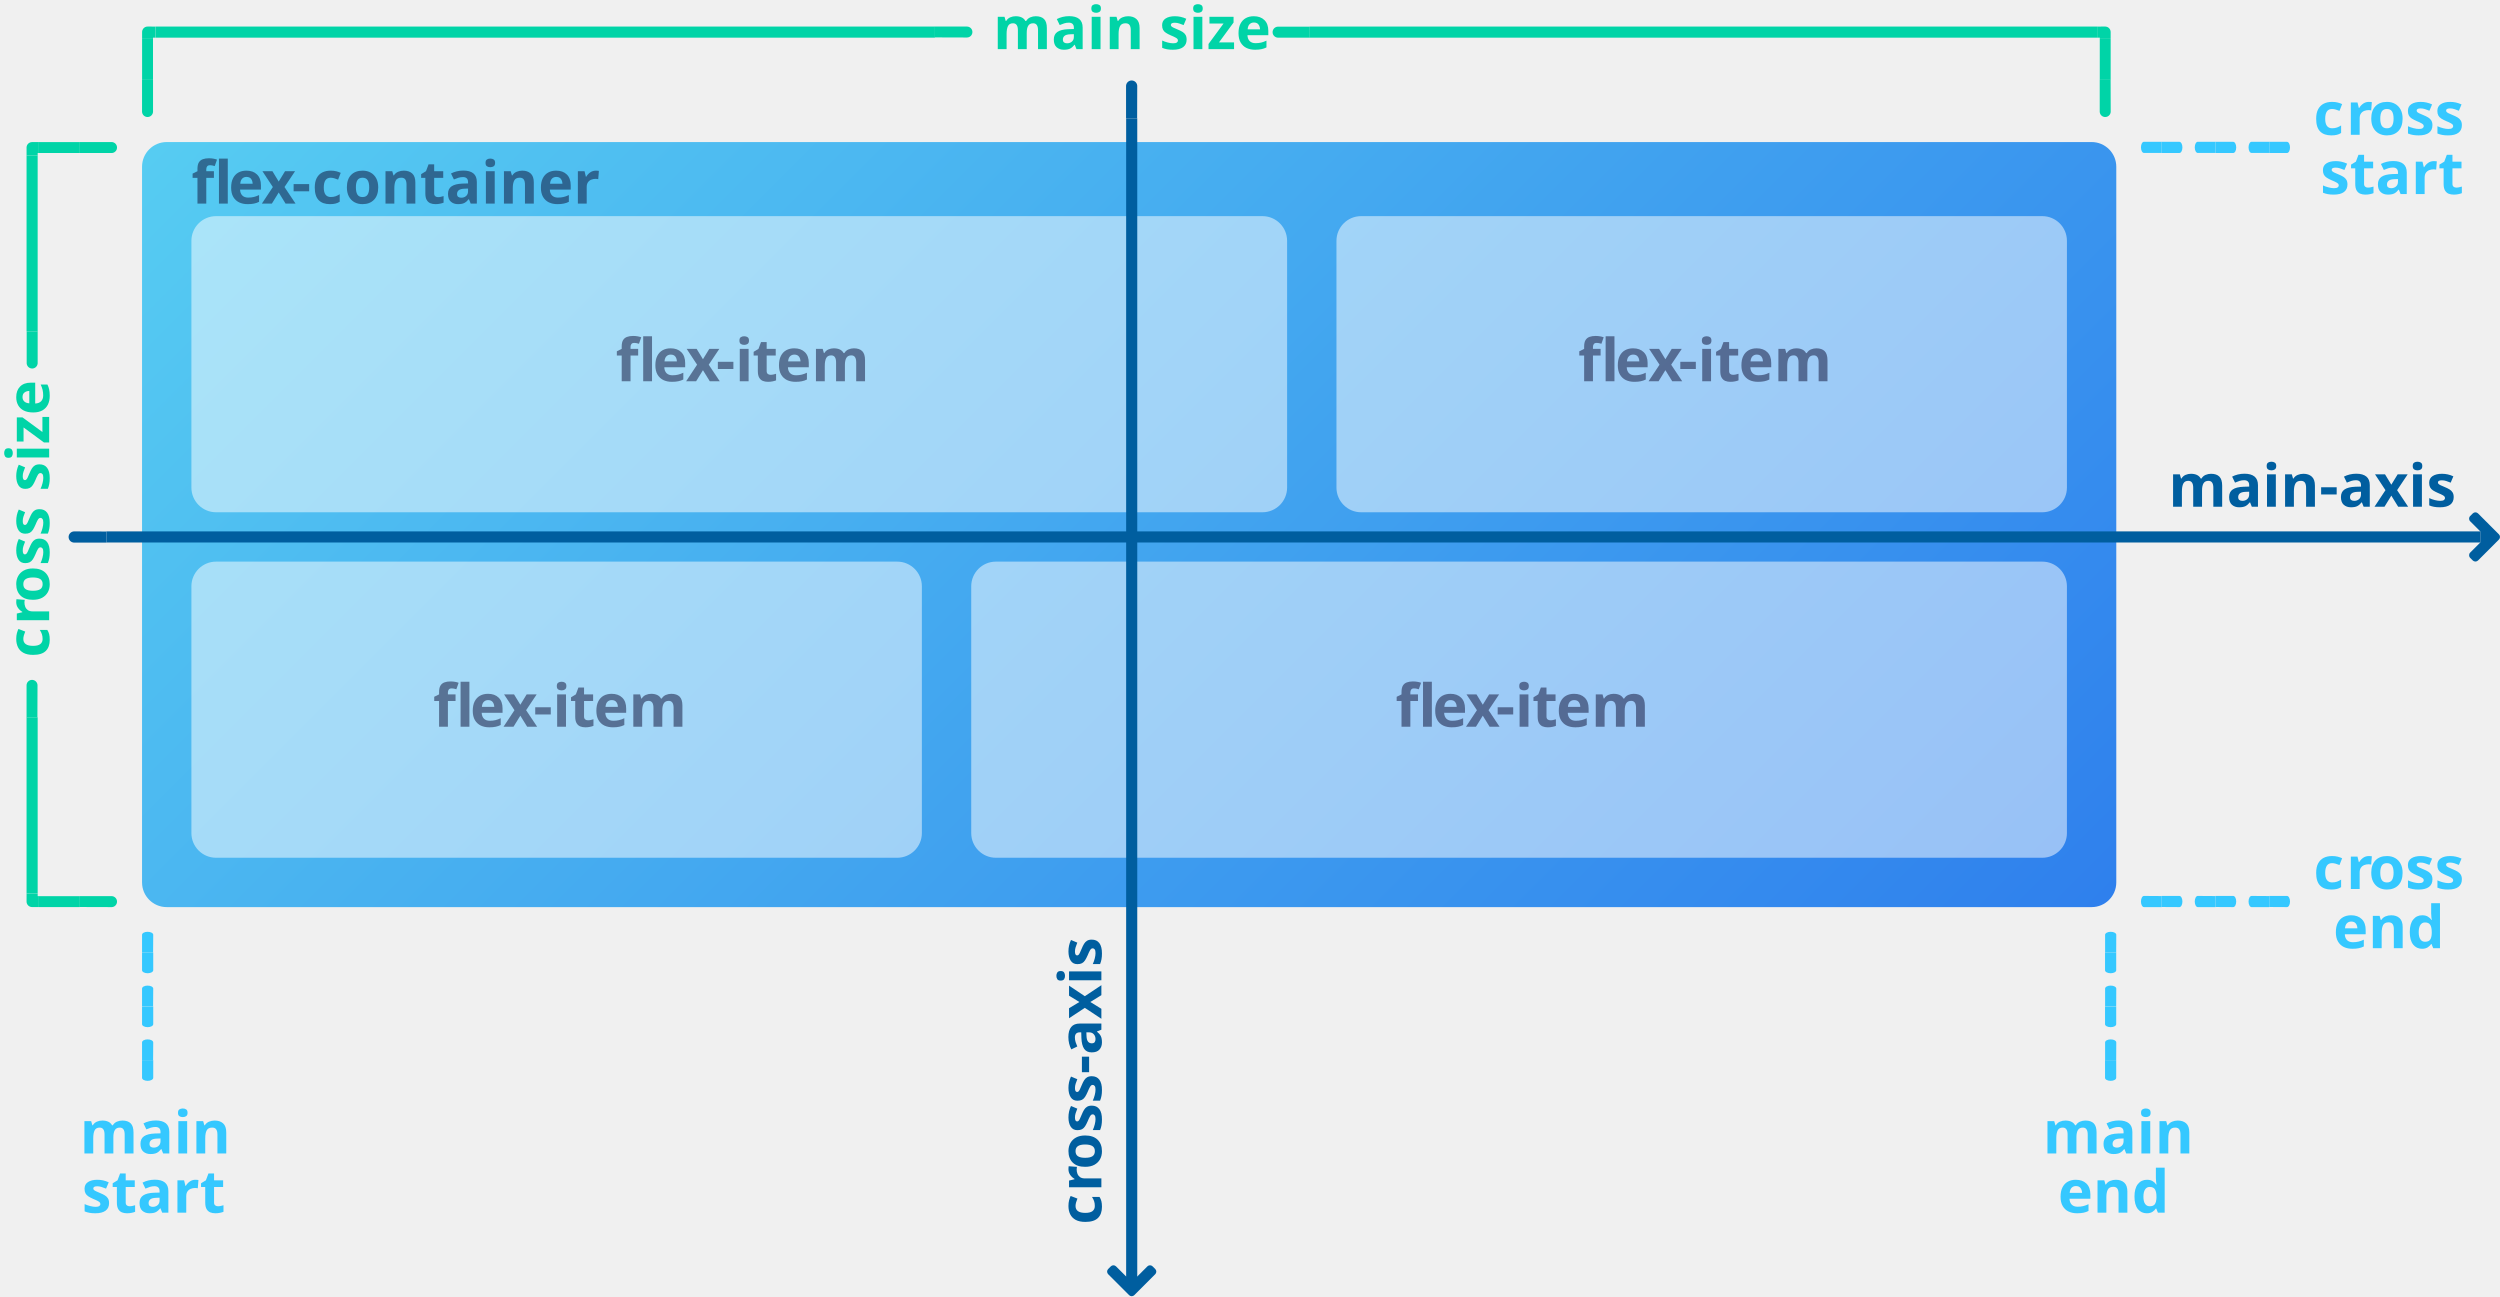
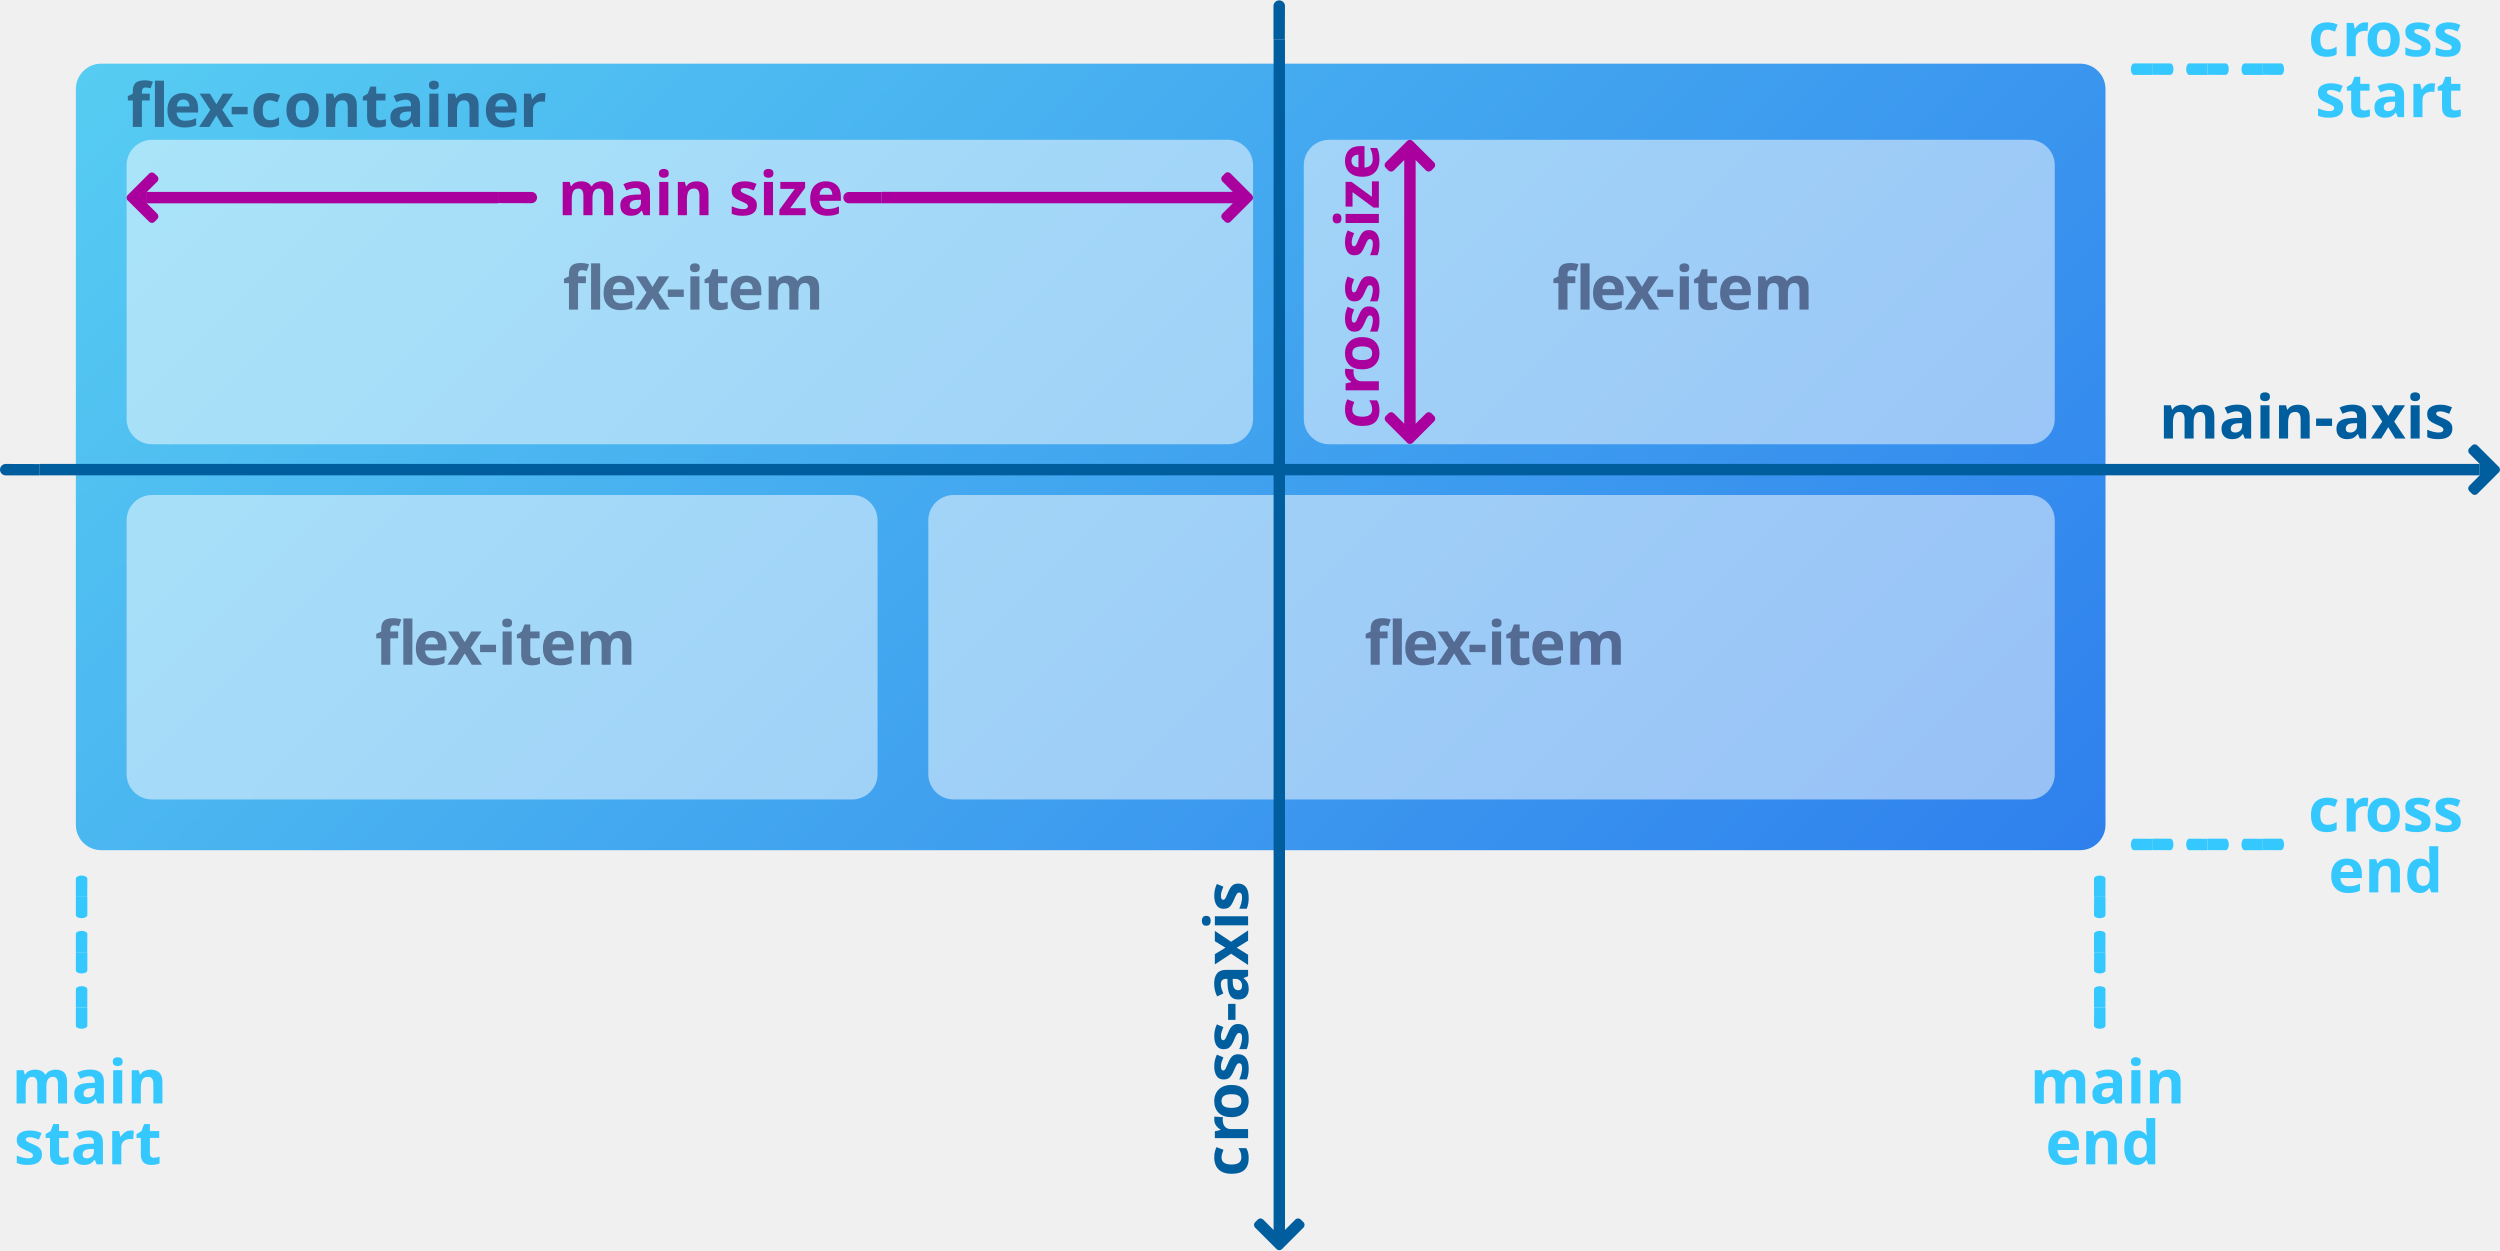
- <svg xmlns="http://www.w3.org/2000/svg" viewBox="0 0 1013.05 525.25">
+ <svg xmlns="http://www.w3.org/2000/svg" viewBox="0 0 985.4 492.78">
  <defs>
-     <style>.cls-1{fill:url(#Безымянный_градиент_18);}.cls-2,.cls-6{opacity:0.5;}.cls-10,.cls-11,.cls-2,.cls-8{font-size:24px;font-family:CeraRoundPro-Bold, Cera Round Pro;font-weight:700;}.cls-2{fill:#0b0c32;}.cls-3{letter-spacing:-0.01em;}.cls-4{letter-spacing:-0.02em;}.cls-5{letter-spacing:-0.01em;}.cls-6{fill:#fff;}.cls-7,.cls-8{fill:#005e9f;}.cls-10,.cls-9{fill:#35c8ff;}.cls-11,.cls-12{fill:#00d4a7;}</style>
-     <linearGradient id="Безымянный_градиент_18" x1="732.14" y1="487.15" x2="182.98" y2="-62.01" gradientUnits="userSpaceOnUse">
+     <style>.cls-1{fill:url(#Безымянный_градиент_18);}.cls-2,.cls-6{opacity:0.5;}.cls-10,.cls-11,.cls-2,.cls-8{font-size:24px;font-family:CeraRoundPro-Bold, Cera Round Pro;font-weight:700;}.cls-2{fill:#0b0c32;}.cls-3{letter-spacing:-0.01em;}.cls-4{letter-spacing:-0.02em;}.cls-5{letter-spacing:-0.01em;}.cls-6{fill:#fff;}.cls-7,.cls-8{fill:#005e9f;}.cls-10,.cls-9{fill:#35c8ff;}.cls-11,.cls-12{fill:#aa009e;}</style>
+     <linearGradient id="Безымянный_градиент_18" x1="704.48" y1="454.67" x2="155.33" y2="-94.48" gradientUnits="userSpaceOnUse">
      <stop offset="0" stop-color="#2f80ed" />
      <stop offset="1" stop-color="#56ccf2" />
    </linearGradient>
  </defs>
  <g id="Слой_2" data-name="Слой 2">
    <g id="Слой_1-2" data-name="Слой 1">
-       <rect class="cls-1" x="57.56" y="57.56" width="800" height="310.02" rx="10" />
-       <text class="cls-2" transform="translate(77.56 82.49)">fl<tspan class="cls-3" x="15.02" y="0">e</tspan>
+       <rect class="cls-1" x="29.9" y="25.09" width="800" height="310.02" rx="10" />
+       <text class="cls-2" transform="translate(49.9 50.02)">fl<tspan class="cls-3" x="15.02" y="0">e</tspan>
        <tspan class="cls-4" x="28.44" y="0">x</tspan>
        <tspan x="40.7" y="0">-</tspan>
        <tspan class="cls-5" x="48.91" y="0">c</tspan>
        <tspan x="61.92" y="0">ontainer</tspan>
      </text>
-       <rect class="cls-6" x="77.56" y="87.58" width="444" height="120" rx="10" />
-       <text class="cls-2" transform="translate(249.47 154.49)">fl<tspan class="cls-3" x="15.02" y="0">e</tspan>
+       <rect class="cls-6" x="49.9" y="55.11" width="444" height="120" rx="10" />
+       <text class="cls-2" transform="translate(221.81 122.02)">fl<tspan class="cls-3" x="15.02" y="0">e</tspan>
        <tspan class="cls-4" x="28.44" y="0">x</tspan>
        <tspan x="40.7" y="0">-i</tspan>
        <tspan class="cls-5" x="55.37" y="0">t</tspan>
        <tspan x="65.11" y="0">em</tspan>
      </text>
-       <rect class="cls-6" x="393.56" y="227.58" width="444" height="120" rx="10" />
-       <text class="cls-2" transform="translate(565.47 294.49)">fl<tspan class="cls-3" x="15.02" y="0">e</tspan>
+       <rect class="cls-6" x="365.9" y="195.11" width="444" height="120" rx="10" />
+       <text class="cls-2" transform="translate(537.81 262.02)">fl<tspan class="cls-3" x="15.02" y="0">e</tspan>
        <tspan class="cls-4" x="28.44" y="0">x</tspan>
        <tspan x="40.7" y="0">-i</tspan>
        <tspan class="cls-5" x="55.37" y="0">t</tspan>
        <tspan x="65.11" y="0">em</tspan>
      </text>
-       <rect class="cls-6" x="541.56" y="87.58" width="296" height="120" rx="10" />
-       <text class="cls-2" transform="translate(639.47 154.49)">fl<tspan class="cls-3" x="15.02" y="0">e</tspan>
+       <rect class="cls-6" x="513.9" y="55.11" width="296" height="120" rx="10" />
+       <text class="cls-2" transform="translate(611.81 122.02)">fl<tspan class="cls-3" x="15.02" y="0">e</tspan>
        <tspan class="cls-4" x="28.44" y="0">x</tspan>
        <tspan x="40.7" y="0">-i</tspan>
        <tspan class="cls-5" x="55.37" y="0">t</tspan>
        <tspan x="65.11" y="0">em</tspan>
      </text>
-       <rect class="cls-6" x="77.56" y="227.58" width="296" height="120" rx="10" />
-       <text class="cls-2" transform="translate(175.47 294.49)">fl<tspan class="cls-3" x="15.02" y="0">e</tspan>
+       <rect class="cls-6" x="49.9" y="195.11" width="296" height="120" rx="10" />
+       <text class="cls-2" transform="translate(147.81 262.02)">fl<tspan class="cls-3" x="15.02" y="0">e</tspan>
        <tspan class="cls-4" x="28.44" y="0">x</tspan>
        <tspan x="40.7" y="0">-i</tspan>
        <tspan class="cls-5" x="55.37" y="0">t</tspan>
        <tspan x="65.11" y="0">em</tspan>
      </text>
-       <path class="cls-7" d="M43.13,215.33v4.5h961.93v-4.5Z" />
-       <path class="cls-7" d="M1005.06,215.33l-4.1-4.1a1.51,1.51,0,0,1,0-2.12l1.06-1.06a1.5,1.5,0,0,1,2.13,0l8.46,8.47a1.49,1.49,0,0,1,0,2.12l-8.46,8.47a1.5,1.5,0,0,1-2.13,0l-1.06-1.06a1.51,1.51,0,0,1,0-2.12l4.1-4.1" />
-       <path class="cls-7" d="M29.92,215.34a2.27,2.27,0,0,0,0,4.53l13.21,0v-4.49Z" />
-       <text class="cls-8" transform="translate(878.7 205.33)">main-axis</text>
-       <path class="cls-7" d="M460.84,47.94h-4.5V519h4.5Z" />
-       <path class="cls-7" d="M460.84,517.26l4.1-4.1a1.49,1.49,0,0,1,2.12,0l1.06,1.06a1.49,1.49,0,0,1,0,2.12l-8.47,8.47a1.49,1.49,0,0,1-2.12,0l-8.47-8.47a1.49,1.49,0,0,1,0-2.12l1.06-1.06a1.49,1.49,0,0,1,2.12,0l4.1,4.1" />
-       <path class="cls-7" d="M460.83,34.73a2.27,2.27,0,0,0-4.53,0l0,13.2h4.49Z" />
-       <text class="cls-8" transform="translate(446.3 496.22) rotate(-90)">c<tspan class="cls-5" x="13.25" y="0">r</tspan>
+       <path class="cls-7" d="M15.47,182.86v4.5H977.4v-4.5Z" />
+       <path class="cls-7" d="M977.4,182.86l-4.09-4.1a1.49,1.49,0,0,1,0-2.12l1.06-1.06a1.49,1.49,0,0,1,2.12,0l8.47,8.47a1.51,1.51,0,0,1,0,2.12l-8.47,8.47a1.51,1.51,0,0,1-2.12,0l-1.06-1.06a1.49,1.49,0,0,1,0-2.12l4.09-4.1" />
+       <path class="cls-7" d="M2.26,182.87a2.26,2.26,0,1,0,0,4.52l13.21,0v-4.48Z" />
+       <text class="cls-8" transform="translate(851.04 172.86)">main-axis</text>
+       <path class="cls-7" d="M506.49,15.47H502v471h4.5Z" />
+       <path class="cls-7" d="M506.49,484.79l4.09-4.1a1.5,1.5,0,0,1,2.13,0l1.06,1.06a1.51,1.51,0,0,1,0,2.12l-8.47,8.47a1.51,1.51,0,0,1-2.12,0l-8.47-8.47a1.49,1.49,0,0,1,0-2.12l1.06-1.06a1.49,1.49,0,0,1,2.12,0l4.1,4.1" />
+       <path class="cls-7" d="M506.48,2.26a2.27,2.27,0,0,0-4.53,0l0,13.21h4.49Z" />
+       <text class="cls-8" transform="translate(491.95 463.74) rotate(-90)">c<tspan class="cls-5" x="13.25" y="0">r</tspan>
        <tspan x="22.32" y="0">oss-axis</tspan>
      </text>
-       <path class="cls-9" d="M62.09,378.81c0-.68-1-1.23-2.27-1.23s-2.26.55-2.26,1.23l0,7.17h4.48Z" />
-       <path class="cls-9" d="M57.56,393.15c0,.68,1,1.23,2.26,1.23s2.27-.55,2.27-1.23l0-7.17H57.56Z" />
-       <path class="cls-9" d="M62.09,400.61c0-.68-1-1.23-2.27-1.23s-2.26.55-2.26,1.23l0,7.17h4.48Z" />
-       <path class="cls-9" d="M57.56,415c0,.68,1,1.23,2.26,1.23s2.27-.55,2.27-1.23l0-7.17H57.56Z" />
-       <path class="cls-9" d="M62.09,422.41c0-.68-1-1.23-2.27-1.23s-2.26.55-2.26,1.23l0,7.17h4.48Z" />
-       <path class="cls-9" d="M57.56,436.75c0,.68,1,1.23,2.26,1.23s2.27-.55,2.27-1.23l0-7.17H57.56Z" />
-       <text class="cls-10" transform="translate(32.33 467.41)">main<tspan x="0.85" y="24">start</tspan>
+       <path class="cls-9" d="M34.43,346.34c0-.68-1-1.23-2.26-1.23s-2.27.55-2.27,1.23l0,7.17h4.49Z" />
+       <path class="cls-9" d="M29.9,360.68c0,.68,1,1.23,2.26,1.23s2.27-.55,2.27-1.23l0-7.17H29.9Z" />
+       <path class="cls-9" d="M34.43,368.13c0-.67-1-1.22-2.26-1.22s-2.27.55-2.27,1.23l0,7.17h4.49Z" />
+       <path class="cls-9" d="M29.9,382.48c0,.68,1,1.23,2.26,1.23s2.27-.55,2.27-1.23l0-7.17H29.9Z" />
+       <path class="cls-9" d="M34.43,389.93c0-.68-1-1.22-2.26-1.22s-2.27.55-2.27,1.22l0,7.17h4.49Z" />
+       <path class="cls-9" d="M29.9,404.28c0,.68,1,1.22,2.26,1.22s2.27-.55,2.27-1.23l0-7.17H29.9Z" />
+       <text class="cls-10" transform="translate(4.67 434.94)">main<tspan x="0.85" y="24">start</tspan>
      </text>
-       <path class="cls-9" d="M857.56,378.81c0-.68-1-1.23-2.26-1.23s-2.27.55-2.27,1.23l0,7.17h4.49Z" />
-       <path class="cls-9" d="M853,393.15c0,.68,1,1.23,2.27,1.23s2.26-.55,2.26-1.23l0-7.17H853Z" />
-       <path class="cls-9" d="M857.56,400.61c0-.68-1-1.23-2.26-1.23s-2.27.55-2.27,1.23l0,7.17h4.49Z" />
-       <path class="cls-9" d="M853,415c0,.68,1,1.23,2.27,1.23s2.26-.55,2.26-1.23l0-7.17H853Z" />
-       <path class="cls-9" d="M857.56,422.41c0-.68-1-1.23-2.26-1.23s-2.27.55-2.27,1.23l0,7.17h4.49Z" />
-       <path class="cls-9" d="M853,436.75c0,.68,1,1.23,2.27,1.23s2.26-.55,2.26-1.23l0-7.17H853Z" />
-       <text class="cls-10" transform="translate(827.8 467.41)">main<tspan x="6.1" y="24">end</tspan>
+       <path class="cls-9" d="M829.9,346.34c0-.68-1-1.23-2.26-1.23s-2.26.55-2.26,1.23l0,7.17h4.48Z" />
+       <path class="cls-9" d="M825.38,360.68c0,.68,1,1.23,2.26,1.23s2.26-.55,2.26-1.23l0-7.17h-4.48Z" />
+       <path class="cls-9" d="M829.9,368.13c0-.67-1-1.22-2.26-1.22s-2.26.55-2.26,1.23l0,7.17h4.48Z" />
+       <path class="cls-9" d="M825.38,382.48c0,.68,1,1.23,2.26,1.23s2.26-.55,2.26-1.23l0-7.17h-4.48Z" />
+       <path class="cls-9" d="M829.9,389.93c0-.68-1-1.22-2.26-1.22s-2.26.55-2.26,1.22l0,7.17h4.48Z" />
+       <path class="cls-9" d="M825.38,404.28c0,.68,1,1.22,2.26,1.22s2.26-.55,2.26-1.23l0-7.17h-4.48Z" />
+       <text class="cls-10" transform="translate(800.15 434.94)">main<tspan x="6.1" y="24">end</tspan>
      </text>
-       <path class="cls-9" d="M926.73,62c.68,0,1.23-1,1.23-2.26s-.55-2.27-1.23-2.27l-7.17,0V62Z" />
-       <path class="cls-9" d="M912.38,57.45c-.67,0-1.22,1-1.22,2.27s.55,2.26,1.23,2.26l7.17,0V57.45Z" />
-       <path class="cls-9" d="M904.93,62c.68,0,1.23-1,1.23-2.26s-.55-2.27-1.23-2.27l-7.17,0V62Z" />
-       <path class="cls-9" d="M890.59,57.45c-.68,0-1.23,1-1.23,2.27s.55,2.26,1.23,2.26l7.17,0V57.45Z" />
-       <path class="cls-9" d="M883.13,62c.68,0,1.23-1,1.23-2.26s-.55-2.27-1.23-2.27l-7.17,0V62Z" />
-       <path class="cls-9" d="M868.79,57.45c-.68,0-1.23,1-1.23,2.27s.55,2.26,1.23,2.26l7.17,0V57.45Z" />
-       <text class="cls-10" transform="translate(937.48 54.63)">c<tspan class="cls-5" x="13.25" y="0">r</tspan>
+       <path class="cls-9" d="M899.07,29.51c.68,0,1.23-1,1.23-2.26S899.75,25,899.07,25l-7.17,0v4.49Z" />
+       <path class="cls-9" d="M884.73,25c-.68,0-1.23,1-1.23,2.26s.55,2.27,1.23,2.27l7.17,0V25Z" />
+       <path class="cls-9" d="M877.27,29.51c.68,0,1.23-1,1.23-2.26S878,25,877.27,25l-7.17,0v4.49Z" />
+       <path class="cls-9" d="M862.93,25c-.68,0-1.23,1-1.23,2.26s.55,2.27,1.23,2.27l7.17,0V25Z" />
+       <path class="cls-9" d="M855.47,29.51c.68,0,1.23-1,1.23-2.26S856.15,25,855.47,25l-7.17,0v4.49Z" />
+       <path class="cls-9" d="M841.13,25c-.68,0-1.23,1-1.23,2.26s.55,2.27,1.23,2.27l7.17,0V25Z" />
+       <text class="cls-10" transform="translate(909.82 22.16)">c<tspan class="cls-5" x="13.25" y="0">r</tspan>
        <tspan x="22.32" y="0">oss</tspan>
        <tspan x="2.74" y="24">start</tspan>
      </text>
-       <path class="cls-9" d="M926.73,367.58c.68,0,1.23-1,1.23-2.26s-.55-2.27-1.23-2.27l-7.17,0v4.49Z" />
-       <path class="cls-9" d="M912.38,363.05c-.67,0-1.22,1-1.22,2.27s.55,2.26,1.23,2.26l7.17,0v-4.48Z" />
-       <path class="cls-9" d="M904.93,367.58c.68,0,1.23-1,1.23-2.26s-.55-2.27-1.23-2.27l-7.17,0v4.49Z" />
-       <path class="cls-9" d="M890.59,363.05c-.68,0-1.23,1-1.23,2.27s.55,2.26,1.23,2.26l7.17,0v-4.48Z" />
-       <path class="cls-9" d="M883.13,367.58c.68,0,1.23-1,1.23-2.26s-.55-2.27-1.23-2.27l-7.17,0v4.49Z" />
-       <path class="cls-9" d="M868.79,363.05c-.68,0-1.23,1-1.23,2.27s.55,2.26,1.23,2.26l7.17,0v-4.48Z" />
-       <text class="cls-10" transform="translate(937.48 360.23)">c<tspan class="cls-5" x="13.25" y="0">r</tspan>
+       <path class="cls-9" d="M899.07,335.11c.68,0,1.23-1,1.23-2.26s-.55-2.27-1.23-2.27l-7.17,0v4.49Z" />
+       <path class="cls-9" d="M884.73,330.58c-.68,0-1.23,1-1.23,2.26s.55,2.27,1.23,2.27l7.17,0v-4.49Z" />
+       <path class="cls-9" d="M877.27,335.11c.68,0,1.23-1,1.23-2.26s-.55-2.27-1.23-2.27l-7.17,0v4.49Z" />
+       <path class="cls-9" d="M862.93,330.58c-.68,0-1.23,1-1.23,2.26s.55,2.27,1.23,2.27l7.17,0v-4.49Z" />
+       <path class="cls-9" d="M855.47,335.11c.68,0,1.23-1,1.23-2.26s-.55-2.27-1.23-2.27l-7.17,0v4.49Z" />
+       <path class="cls-9" d="M841.13,330.58c-.68,0-1.23,1-1.23,2.26s.55,2.27,1.23,2.27l7.17,0v-4.49Z" />
+       <text class="cls-10" transform="translate(909.82 327.76)">c<tspan class="cls-5" x="13.25" y="0">r</tspan>
        <tspan x="22.32" y="0">oss</tspan>
        <tspan x="7.98" y="24">end</tspan>
      </text>
-       <text class="cls-11" transform="translate(19.92 266.45) rotate(-90)">c<tspan class="cls-5" x="13.25" y="0">r</tspan>
+       <text class="cls-11" transform="translate(219.92 84.81)">main size</text>
+       <polyline class="cls-12" points="196.34 75.64 57.79 75.64 57.79 80.14 196.34 80.14" />
+       <path class="cls-12" d="M209.31,80.09a2.23,2.23,0,1,0,0-4.45l-13,0v4.41Z" />
+       <path class="cls-12" d="M57.89,80.14l4.1,4.1a1.49,1.49,0,0,1,0,2.12l-1.06,1.06a1.49,1.49,0,0,1-2.12,0L50.34,79a1.51,1.51,0,0,1,0-2.12l8.47-8.47a1.51,1.51,0,0,1,2.12,0L62,69.42a1.5,1.5,0,0,1,0,2.13l-4.1,4.09" />
+       <polyline class="cls-12" points="347.46 80.12 486.01 80.12 486.01 75.62 347.46 75.62" />
+       <path class="cls-12" d="M334.49,75.67a2.23,2.23,0,0,0,0,4.45l13,0V75.67Z" />
+       <path class="cls-12" d="M485.91,75.62l-4.1-4.1a1.49,1.49,0,0,1,0-2.12l1.06-1.06a1.49,1.49,0,0,1,2.12,0l8.47,8.47a1.49,1.49,0,0,1,0,2.12L485,87.4a1.51,1.51,0,0,1-2.12,0l-1.06-1.06a1.49,1.49,0,0,1,0-2.12l4.1-4.1" />
+       <text class="cls-11" transform="translate(543.49 168.98) rotate(-90)">c<tspan class="cls-5" x="13.25" y="0">r</tspan>
        <tspan x="22.32" y="0">oss size</tspan>
      </text>
-       <path class="cls-12" d="M15.26,134.28V63h-4.5v71.24" />
-       <polyline class="cls-12" points="10.76 290.69 10.76 362.1 15.26 362.1 15.26 290.69" />
-       <path class="cls-12" d="M10.76,365.34A2.22,2.22,0,0,0,13,367.56h2.76v-4.42h-.49v-1h-4.5Z" />
-       <path class="cls-12" d="M15.75,363.15v4.42H32.36v-4.42Z" />
-       <path class="cls-12" d="M45.34,367.58a2.23,2.23,0,0,0,0-4.45l-13,0v4.41Z" />
-       <path class="cls-12" d="M10.76,59.8A2.22,2.22,0,0,1,13,57.58h2.76V62h-.49v1h-4.5Z" />
-       <path class="cls-12" d="M15.75,62V57.58H32.36V62Z" />
-       <path class="cls-12" d="M45.34,57.56a2.23,2.23,0,0,1,0,4.45l-13,0V57.56Z" />
-       <path class="cls-12" d="M15.2,277.72a2.22,2.22,0,0,0-4.44,0l0,13h4.4Z" />
-       <path class="cls-12" d="M10.81,147.25a2.23,2.23,0,0,0,4.45,0l0-13H10.81Z" />
-       <text class="cls-11" transform="translate(402.44 19.92)">main size</text>
-       <path class="cls-12" d="M530.74,15.26H849.81v-4.5H530.74" />
-       <polyline class="cls-12" points="378.85 10.76 63.04 10.76 63.04 15.26 378.85 15.26" />
-       <path class="cls-12" d="M59.8,10.76A2.22,2.22,0,0,0,57.58,13v2.76H62v-.49h1v-4.5Z" />
-       <path class="cls-12" d="M62,15.75H57.58V32.36H62Z" />
-       <path class="cls-12" d="M57.56,45.34a2.23,2.23,0,0,0,4.45,0l0-13H57.56Z" />
-       <path class="cls-12" d="M853.05,10.76A2.22,2.22,0,0,1,855.28,13v2.76h-4.41v-.49h-1.06v-4.5Z" />
-       <path class="cls-12" d="M850.87,15.75h4.41V32.36h-4.41Z" />
-       <path class="cls-12" d="M855.3,45.34a2.23,2.23,0,0,1-4.45,0l0-13h4.41Z" />
-       <path class="cls-12" d="M391.82,15.2a2.22,2.22,0,1,0,0-4.44l-13,0v4.4Z" />
-       <path class="cls-12" d="M517.76,10.81a2.23,2.23,0,0,0,0,4.45l13,0V10.81Z" />
+       <path class="cls-12" d="M553.47,63.1l-4.1,4.1a1.49,1.49,0,0,1-2.12,0l-1.06-1.06a1.49,1.49,0,0,1,0-2.12l8.47-8.47a1.49,1.49,0,0,1,2.12,0L565.25,64a1.51,1.51,0,0,1,0,2.12l-1.06,1.06a1.5,1.5,0,0,1-2.13,0L558,63.1" />
+       <polyline class="cls-12" points="553.49 61.37 553.49 167.1 557.99 167.1 557.99 61.37" />
+       <path class="cls-12" d="M558,167l4.1-4.09a1.49,1.49,0,0,1,2.12,0l1.06,1.06a1.49,1.49,0,0,1,0,2.12l-8.47,8.47a1.51,1.51,0,0,1-2.12,0l-8.47-8.47a1.51,1.51,0,0,1,0-2.12l1.06-1.06a1.5,1.5,0,0,1,2.13,0l4.09,4.09" />
    </g>
  </g>
</svg>
